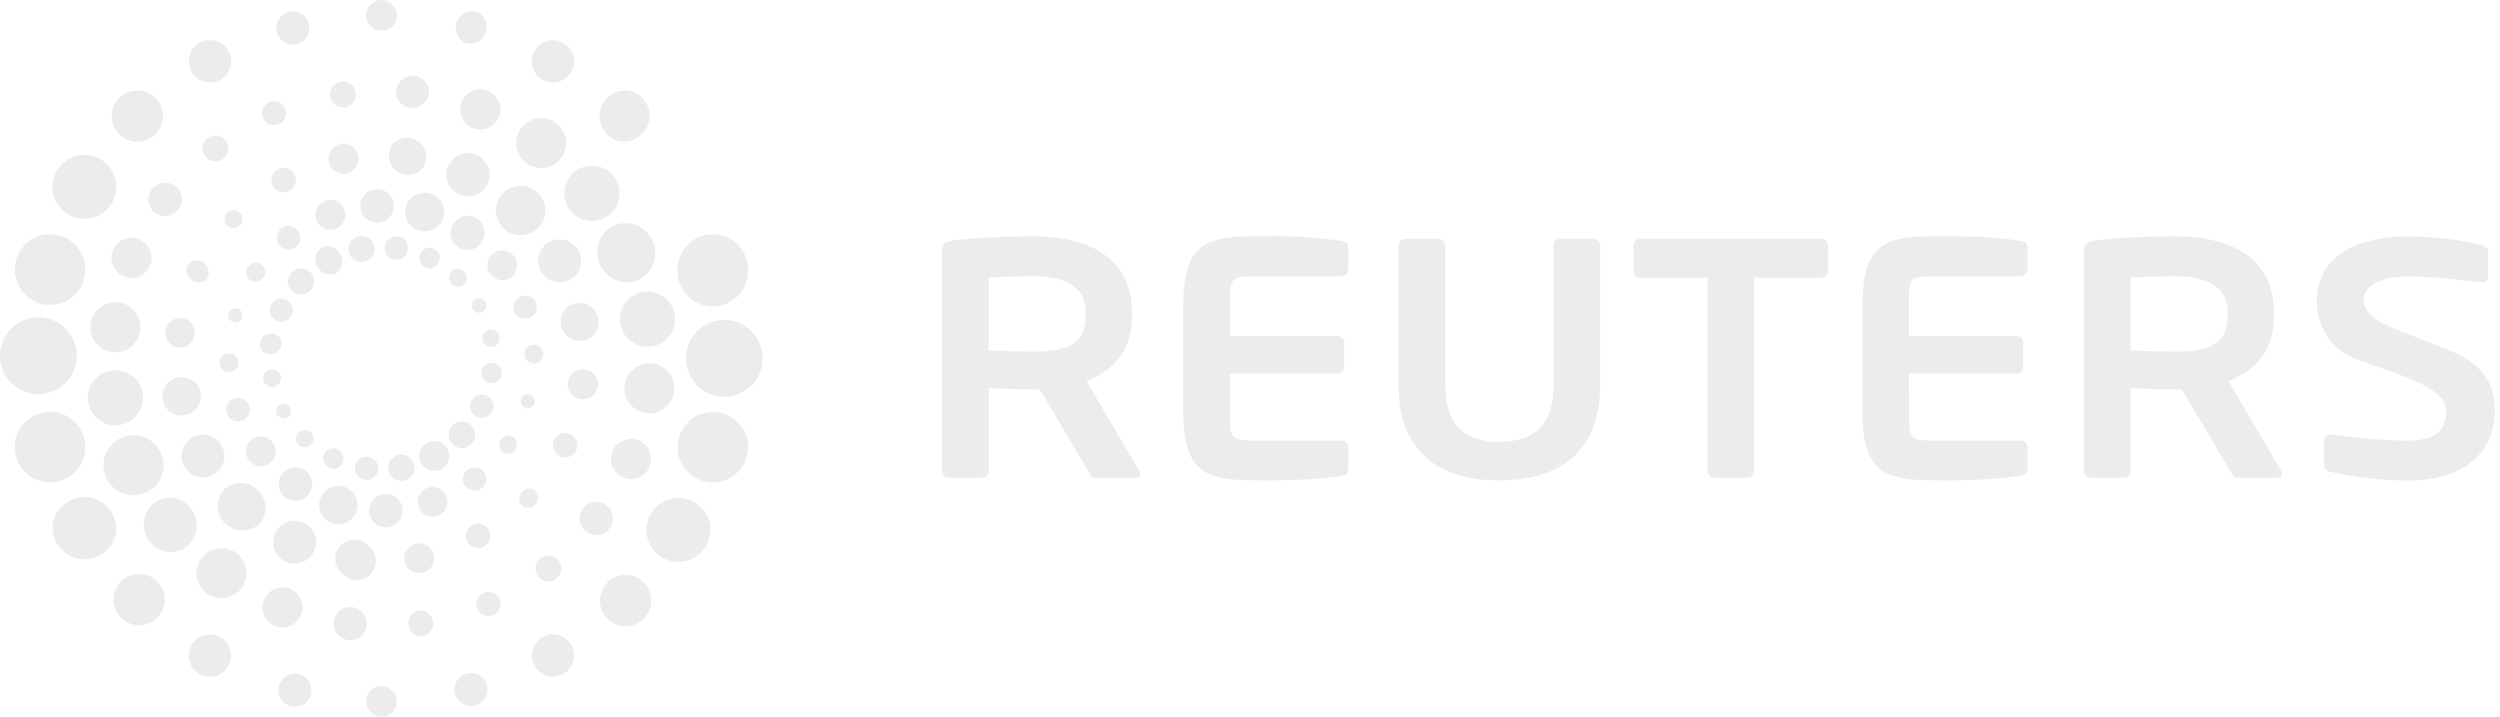
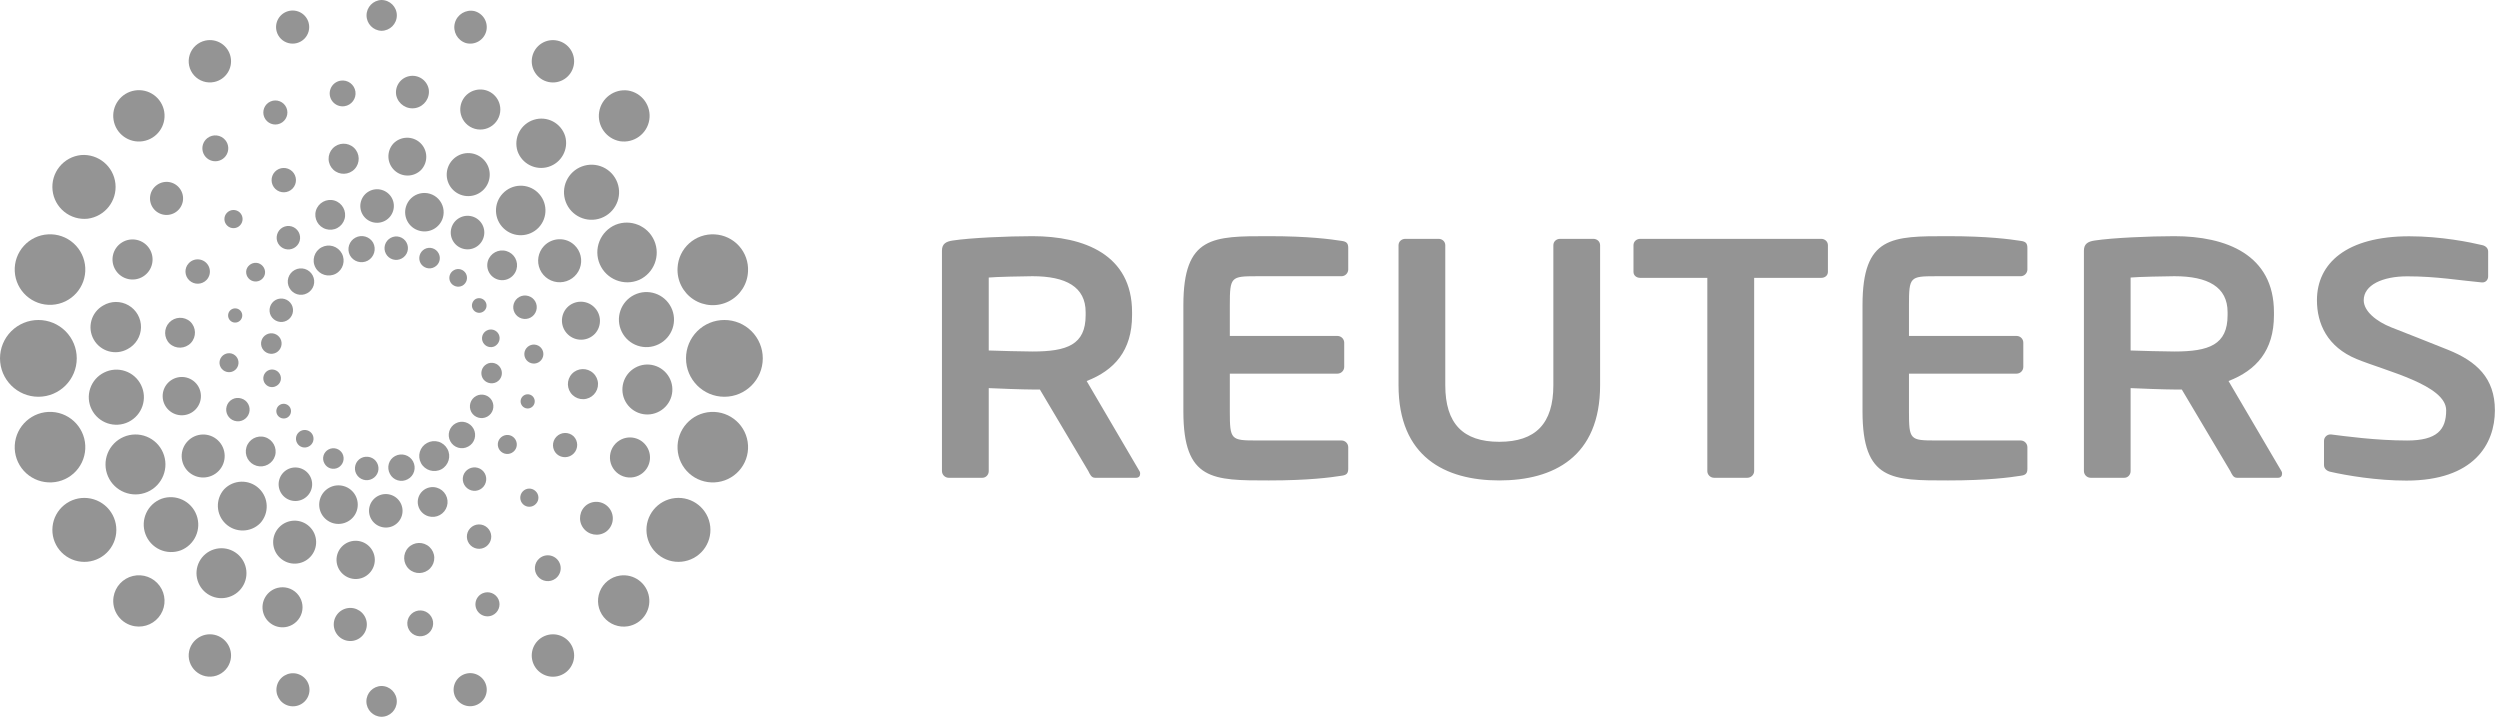
- <svg xmlns="http://www.w3.org/2000/svg" xmlns:xlink="http://www.w3.org/1999/xlink" width="143" height="41" viewBox="0 0 143 41">
-   <defs>
-     <path id="78bca" d="M1553.64 2243.33c-.21 0-.3-.2-.39-.38l-2.77-4.67h-.42c-.5 0-2.06-.05-2.5-.08v4.75c0 .2-.16.38-.37.38h-1.93a.39.39 0 0 1-.38-.38v-12.61c0-.39.23-.52.61-.58 1-.15 3.16-.25 4.56-.25 2.97 0 5.7 1.06 5.7 4.35v.17c0 2.04-1.02 3.15-2.6 3.77l3.03 5.15c.04.05.04.1.04.15 0 .13-.08.23-.23.23zm-3.58-11.53c-.41 0-2.16.04-2.5.08v4.17c.3.02 2.16.06 2.5.06 1.97 0 3.04-.39 3.04-2.08v-.17c0-1.44-1.12-2.06-3.04-2.06zm12.8 9.4h4.87c.22 0 .39.17.39.38v1.23c0 .27-.1.37-.39.4-.61.1-1.87.27-4.15.27-3.2 0-4.9.02-4.9-3.94v-6.09c0-3.96 1.7-3.94 4.9-3.94a26 26 0 0 1 4.15.27c.3.04.39.13.39.4v1.23c0 .21-.17.4-.39.4h-4.87c-1.45 0-1.51.03-1.51 1.64v1.77h6.15c.21 0 .39.17.39.38v1.39c0 .21-.18.38-.39.38h-6.15v2.17c0 1.61.06 1.66 1.51 1.66zm13.9 2.28c-3.1 0-5.76-1.34-5.76-5.44v-8.01c0-.21.17-.37.38-.37h1.9c.22 0 .39.16.39.37v8c0 2.2 1.01 3.24 3.09 3.24s3.1-1.04 3.1-3.23v-8.01c0-.21.16-.37.37-.37h1.9c.22 0 .4.16.4.37v8c0 4.1-2.67 5.45-5.77 5.45zm18.42-11.59h-3.84v11.06c0 .2-.18.38-.4.38h-1.9a.39.39 0 0 1-.38-.38v-11.06h-3.84c-.21 0-.39-.13-.39-.34v-1.52c0-.21.18-.37.39-.37h10.36c.2 0 .38.16.38.37v1.52c0 .21-.18.34-.38.34zm23.77 11.44c-.2 0-.28-.2-.38-.38l-2.77-4.67h-.43c-.5 0-2.05-.05-2.5-.08v4.75c0 .2-.15.38-.36.38h-1.92a.39.39 0 0 1-.39-.38v-12.61c0-.39.23-.52.61-.58 1-.15 3.16-.25 4.56-.25 2.96 0 5.7 1.06 5.7 4.35v.17c0 2.04-1.02 3.15-2.6 3.77l3.03 5.15c.03.04.04.1.03.15 0 .13-.07.23-.23.23zm-3.58-11.53c-.4 0-2.15.04-2.5.08v4.17c.31.02 2.18.06 2.5.06 1.98 0 3.05-.39 3.05-2.08v-.17c0-1.44-1.12-2.06-3.05-2.06zm8.93 11.19c-.2-.04-.37-.18-.37-.39v-1.38c0-.21.18-.37.37-.37h.04c.77.1 2.57.35 4.35.35 1.7 0 2.23-.61 2.23-1.73 0-1.44-3.44-2.24-5.13-2.93a3.44 3.44 0 0 1-2.26-3.37c0-2.12 1.7-3.65 5.28-3.65 1.83 0 3.51.34 4.17.5.2.04.34.18.34.37v1.42c0 .19-.13.35-.33.35h-.03c-1.27-.12-2.59-.35-4.26-.35-1.43 0-2.5.5-2.5 1.36 0 .64.73 1.22 1.58 1.56l3.26 1.28c1.62.66 2.67 1.61 2.67 3.46 0 1.94-1.21 4.02-5.06 4.02a21 21 0 0 1-4.35-.5zm-24.1-3.45c0 1.61.05 1.66 1.51 1.66h4.87c.22 0 .39.17.39.38v1.23c0 .27-.1.37-.39.4-.61.1-1.87.27-4.15.27-3.2 0-4.9.02-4.9-3.94v-6.09c0-3.96 1.7-3.94 4.9-3.94 2.28 0 3.54.17 4.15.27.29.04.39.13.39.4v1.23c0 .21-.18.4-.39.4h-4.87c-1.46 0-1.52.03-1.52 1.64v1.77h6.16c.21 0 .38.17.38.38v1.39c0 .21-.17.38-.38.38h-6.16z" />
-     <path id="78bcb" d="M1510.2 2231.65a.86.86 0 0 1-.81-1.5.86.86 0 0 1 .82 1.5zm-3.88 5.54a.5.5 0 0 1 .73.59.5.5 0 0 1-.25.3.5.5 0 0 1-.68-.2.5.5 0 0 1 .2-.69zm-.09-2.06a.59.59 0 1 1 .57 1.04.59.59 0 1 1-.56-1.03zm.54-1.98a.68.68 0 0 1 .9.27.67.67 0 0 1-.27.91.68.68 0 0 1-.9-.27.68.68 0 0 1 .27-.9zm1.09-1.71a.75.75 0 0 1 1.02.3.75.75 0 0 1-.31 1.03.75.75 0 1 1-.71-1.33zm-.84 7.7c.2-.1.46-.03.57.17.11.2.04.46-.16.58-.2.1-.46.03-.58-.17a.42.42 0 0 1 .17-.58zm9.74-7a.5.5 0 0 1 .2-.7.5.5 0 0 1 .69.21c.13.25.04.55-.2.69a.52.52 0 0 1-.7-.2zm-1.71-1.1a.6.6 0 0 1 .24-.8.59.59 0 1 1-.24.8zm-1.98-.53a.67.67 0 0 1 .27-.9.66.66 0 0 1 .96.77.67.67 0 0 1-.32.4.66.66 0 0 1-.9-.27zm-1.74-.92c.36-.2.8-.07 1 .29.2.37.07.82-.3 1.03a.76.76 0 0 1-1.02-.32.76.76 0 0 1 .32-1zm6.71 4.08a.43.43 0 0 1 .17-.57.43.43 0 0 1 .6.5c-.03.1-.1.19-.2.24-.2.11-.46.04-.57-.17zm-1.8 9.17a.87.87 0 0 1-1.16-.35.85.85 0 0 1 .35-1.16.85.85 0 0 1 1.16.35c.22.4.07.93-.34 1.16zm-7.37-1.99a.5.5 0 0 1-.2.68.5.5 0 0 1-.68-.2.5.5 0 0 1 .2-.68.5.5 0 0 1 .68.2zm1.71 1.1a.6.6 0 0 1-.24.8.58.58 0 0 1-.79-.25.58.58 0 0 1 .24-.8.59.59 0 0 1 .8.24zm1.98.52a.67.67 0 0 1-.27.91.67.67 0 0 1-.64-1.18.68.68 0 0 1 .91.27zm1.76.94a.74.74 0 0 1-1.02-.3.75.75 0 0 1 .3-1.03.76.76 0 0 1 1.02.3c.2.37.07.84-.3 1.03zm4.99-7.61a.5.5 0 1 1 .2-.7c.14.25.04.56-.2.7zm.09 2.05a.6.6 0 0 1-.8-.23.6.6 0 0 1 .24-.8.58.58 0 0 1 .8.24c.15.28.05.64-.24.8zm-.54 1.98a.67.67 0 0 1-.9-.27.67.67 0 0 1 1.19-.64c.16.33.05.73-.29.91zm-1.08 1.71a.75.75 0 0 1-1.02-.3.76.76 0 1 1 1.02.3z" />
-     <path id="78bcc" d="M1515.8 2229.1a1.1 1.1 0 0 1-.83.09 1.1 1.1 0 0 1 .05-2.13 1.1 1.1 0 0 1 .79 2.04zm-10.02 1.95c.28.09.45.39.36.68a.54.54 0 0 1-1.04-.31.55.55 0 0 1 .68-.37zm1.9-2.1c.36.1.57.48.47.83a.67.67 0 0 1-1.24.14.67.67 0 0 1-.05-.52.67.67 0 0 1 .83-.45zm2.46-1.48a.85.85 0 1 1-.48 1.64.86.86 0 0 1-.59-1.07c.14-.45.61-.7 1.07-.57zm2.7-.61a.95.95 0 0 1 .65 1.2.96.96 0 1 1-.64-1.2zm-8.27 6.79a.4.4 0 0 1 .28.5.4.4 0 0 1-.5.28.4.4 0 0 1 .22-.78zm16.45 2.45a.54.54 0 1 1 .04.41.54.54 0 0 1-.04-.41zm-.63-2.72a.67.67 0 0 1 .84-.45c.35.1.55.47.45.83a.67.67 0 0 1-.83.45.67.67 0 0 1-.46-.83zm-1.48-2.45a.86.86 0 0 1 1.57-.17c.1.2.13.43.07.65a.85.85 0 0 1-1.64-.48zm-2.08-1.9a.96.96 0 0 1 1.76-.2c.12.23.15.5.08.74a.96.96 0 1 1-1.84-.54zm3.97 9.81a.4.4 0 1 1 .78.23.4.4 0 0 1-.5.27.41.41 0 0 1-.28-.5zm-9.38 6.33a1.1 1.1 0 1 1-2.11-.62 1.1 1.1 0 0 1 2.11.62zm-7.05-7.95a.54.54 0 0 1-.42.04.54.54 0 0 1-.37-.67.54.54 0 1 1 .78.63zm.89 2.4a.67.67 0 1 1-1.3-.38.67.67 0 0 1 1.3.37zm1.48 2.44a.85.85 0 1 1-1.64-.48.85.85 0 0 1 1.64.48zm2.08 1.9a.96.96 0 0 1-1.76.2.96.96 0 0 1-.08-.73.95.95 0 0 1 1.19-.66c.5.15.8.69.65 1.2zm11.05-2.02a.55.55 0 0 1 .3-1.04c.3.08.46.38.38.67a.55.55 0 0 1-.68.37zm-1.91 2.1a.68.68 0 0 1-.46-.83.68.68 0 0 1 1.24-.13c.08.16.1.34.05.51a.67.67 0 0 1-.83.45zm-2.45 1.49a.85.85 0 1 1 .48-1.64.85.85 0 0 1-.48 1.64zm-3.36-.58a.96.96 0 1 1 1.38 1.1.95.95 0 0 1-.73.08.96.96 0 0 1-.65-1.18z" />
-     <path id="78bcd" d="M1519.81 2229.07a1.4 1.4 0 0 1-.06-2 1.41 1.41 0 1 1 2.06 1.95c-.54.56-1.43.59-2 .05zm-12.07-2.29a.7.7 0 0 1-1 .03.7.7 0 0 1 .97-1.01c.28.26.29.7.03.98zm3.5-2.33c.35.33.36.87.04 1.22a.86.86 0 0 1-1.49-.56.86.86 0 0 1 1.45-.66zm3.8-.27c.43.41.46 1.1.04 1.54a1.1 1.1 0 0 1-1.6-1.5 1.1 1.1 0 0 1 1.56-.04zm3.58.92a1.23 1.23 0 1 1-1.7 1.79 1.23 1.23 0 0 1 1.7-1.8zm-13.91 3.05a.52.52 0 1 1-.88.4c0-.14.05-.27.14-.37.2-.21.53-.22.74-.03zm18.1 12.84a.7.7 0 0 1 1-.03.7.7 0 0 1-.96 1.02.7.7 0 0 1-.03-1zm.9-3.6a.87.87 0 0 1 1.5.56.86.86 0 0 1-.84.89.86.86 0 0 1-.66-1.45zm-.27-3.8a1.1 1.1 0 0 1 1.59 1.5 1.1 1.1 0 1 1-1.6-1.5zm.41-3.57a1.23 1.23 0 1 1-1.68 1.8 1.23 1.23 0 0 1 1.68-1.8zm-2.95 14.1a.51.51 0 0 1 .73-.03.51.51 0 0 1 .02.73.52.52 0 1 1-.75-.7zm-17 1.84c-.56-.52-.6-1.4-.08-1.97a1.42 1.42 0 0 1 2.06 1.94c-.55.54-1.42.56-1.98.03zm-1.09-13.95a.7.7 0 0 1-1.01-.95.7.7 0 0 1 1.01.95zm-.9 3.61a.87.87 0 0 1-1.21.03.86.86 0 0 1 1.18-1.25c.34.33.36.87.03 1.22zm.28 3.8a1.1 1.1 0 1 1-.05-1.55c.45.4.47 1.1.05 1.54zm1.32 3.51a1.23 1.23 0 1 1-.93-2.07 1.23 1.23 0 0 1 .93 2.07zm14.41 4.27a.7.7 0 1 1 .96-1.01.7.7 0 0 1-.96 1.01zm-3.54 1.35a.86.86 0 1 1 1.46-.66c0 .23-.08.45-.24.62a.86.86 0 0 1-1.22.04zm-3.8.27a1.1 1.1 0 1 1 1.51-1.59 1.1 1.1 0 1 1-1.5 1.6zm-3.57-.91a1.23 1.23 0 1 1 1.68-1.8 1.23 1.23 0 1 1-1.68 1.8z" />
-     <path id="78bce" d="M1525.3 2231.12a1.71 1.71 0 0 1 .9-2.26 1.72 1.72 0 0 1 1.36 3.15 1.72 1.72 0 0 1-2.25-.9zm-9.77-10.02a.95.95 0 0 1-1.86.37.94.94 0 0 1 .74-1.11.94.94 0 0 1 1.12.74zm4.06.88a1.15 1.15 0 1 1-2.23.57 1.15 1.15 0 0 1 2.23-.57zm3.74 1.81a1.43 1.43 0 0 1-2.73.85 1.43 1.43 0 1 1 2.73-.85zm2.99 2.66a1.58 1.58 0 1 1-2.96 1.1 1.58 1.58 0 0 1 2.96-1.1zm-19.3-3.38a.69.69 0 1 1-.54-1.26.69.69 0 0 1 .54 1.26zm17.54 21.81a.95.95 0 1 1 1.1 1.55.95.95 0 0 1-1.1-1.55zm3.45-3.32a1.15 1.15 0 1 1-1.94 1.22 1.15 1.15 0 0 1 1.94-1.22zm-.68-4.52a1.43 1.43 0 1 1 1.4 2.48 1.43 1.43 0 0 1-1.4-2.48zm-.05-4.17a1.58 1.58 0 1 1 1.4 2.83 1.58 1.58 0 0 1-1.4-2.83zm-8.67 17.07a.69.69 0 1 1 .55 1.26.69.69 0 0 1-.55-1.26zm-19.18-5.8a1.72 1.72 0 1 1-1.36-3.15 1.72 1.72 0 0 1 1.36 3.15zm1.64-16.02a.95.95 0 1 1-1.09-1.54.95.95 0 0 1 1.1 1.54zm-3.45 3.34a1.15 1.15 0 1 1 1.93-1.23 1.15 1.15 0 0 1-1.93 1.23zm.68 4.51a1.43 1.43 0 0 1-1.4-2.5 1.43 1.43 0 1 1 1.4 2.5zm.06 4.17a1.58 1.58 0 1 1-1.4-2.83 1.58 1.58 0 0 1 1.4 2.83zm11.75 11.77a.95.95 0 1 1 1.86-.37.95.95 0 0 1-1.86.37zm-4.06-.89a1.14 1.14 0 1 1 2.22-.56 1.14 1.14 0 0 1-2.22.56zm-3.74-1.8a1.42 1.42 0 0 1 .93-1.8 1.43 1.43 0 1 1-.93 1.8zm-2.99-2.67c-.3-.81.12-1.72.93-2.02a1.58 1.58 0 0 1 1.1 2.95 1.57 1.57 0 0 1-2.03-.93zm23.28 1.27a.74.74 0 1 1-.53 1.38.74.74 0 0 1 .53-1.38zm-7.67 3.1a.74.74 0 1 1 .22 1.47.74.74 0 0 1-.22-1.46zm-3.6-29.68a.74.74 0 1 1-1.46.21.74.74 0 0 1 1.46-.21zm-7.43 2.79a.74.74 0 1 1-1.16.92.74.74 0 0 1 1.16-.92z" />
-     <path id="78bcf" d="M1530.24 2236.5a2.19 2.19 0 0 1 3.75-1.55 2.2 2.2 0 0 1-1.56 3.75 2.2 2.2 0 0 1-2.19-2.2zm-6.43-16.74a1.21 1.21 0 1 1-2.37-.5 1.21 1.21 0 0 1 2.37.5zm4.33 3.1c-.13.8-.88 1.34-1.68 1.22a1.47 1.47 0 0 1 .46-2.9 1.47 1.47 0 0 1 1.22 1.68zm5.65 8.67a2.02 2.02 0 1 1-4.03-.22 2.01 2.01 0 0 1 3.51-1.24c.36.4.55.92.52 1.46zm-20.97-13.77a.88.88 0 0 1 0-1.76.88.88 0 1 1 0 1.76zm9.56 34.55a1.21 1.21 0 1 1 .5 2.37 1.21 1.21 0 0 1-.5-2.37zm4.08-3.39a1.47 1.47 0 1 1 .43 2.9 1.47 1.47 0 0 1-.43-2.9zm3.15-4.43a1.83 1.83 0 1 1 .39 3.64 1.83 1.83 0 0 1-.39-3.64zm4.18-3.02a2.01 2.01 0 1 1-4.03.22 2.01 2.01 0 0 1 4.03-.22zm-20.1 14.65c0 .49-.39.88-.87.88a.88.88 0 0 1 0-1.76c.48 0 .88.4.88.88zM1491 2236.5a2.2 2.2 0 1 1 4.39 0 2.2 2.2 0 0 1-4.39 0zm12.26-15.81a1.21 1.21 0 1 1-.5-2.37 1.21 1.21 0 0 1 .5 2.37zm-4.09 3.39a1.47 1.47 0 1 1-.45-2.9 1.47 1.47 0 0 1 .45 2.9zm-3.15 4.43a1.83 1.83 0 1 1-.39-3.64 1.83 1.83 0 0 1 .39 3.64zm-2.05 4.93a2.02 2.02 0 1 1-.21-4.04 2.02 2.02 0 0 1 .2 4.04zm7.85 19.8a1.21 1.21 0 1 1 2.37.51 1.21 1.21 0 0 1-2.37-.5zm-4.32-3.1a1.47 1.47 0 1 1 2.9.46 1.47 1.47 0 0 1-2.9-.46zm-3.5-4.02a1.83 1.83 0 1 1 3.64.37 1.83 1.83 0 0 1-3.63-.37zm-2.16-4.65a2.02 2.02 0 1 1 3.37 1.6 2.01 2.01 0 0 1-2.85-.14c-.36-.4-.54-.92-.52-1.46zm25.8 13.07a.95.95 0 1 1 .5 1.83.95.95 0 0 1-.5-1.83zm-9.66 0a.95.95 0 1 1-.45 1.83.95.95 0 0 1 .45-1.83zm10.83-36.75a.95.95 0 0 1-1.16.67.95.95 0 0 1 .49-1.82.95.95 0 0 1 .67 1.15zm-10.16-.49a.95.95 0 1 1-1.83.5.95.95 0 0 1 1.83-.5z" />
-   </defs>
-   <g>
-     <g opacity=".3" transform="translate(-1491 -2216)">
-       <g opacity=".3">
-         <use fill="#333" xlink:href="#78bca" />
-       </g>
-       <g opacity=".3">
-         <use fill="#333" xlink:href="#78bcb" />
-       </g>
-       <g opacity=".3">
-         <use fill="#333" xlink:href="#78bcc" />
-       </g>
-       <g opacity=".3">
-         <use fill="#333" xlink:href="#78bcd" />
-       </g>
-       <g opacity=".3">
-         <use fill="#333" xlink:href="#78bce" />
-       </g>
-       <g opacity=".3">
-         <use fill="#333" xlink:href="#78bcf" />
+ <svg xmlns="http://www.w3.org/2000/svg" width="143px" height="41px" viewBox="0 0 143 41" version="1.1">
+   <defs />
+   <g id="Page-1" stroke="none" stroke-width="1" fill="none" fill-rule="evenodd">
+     <g id="mainPageQuartz" transform="translate(-1491, -2216)" fill="#949494" fill-rule="nonzero">
+       <g id="mainPage">
+         <g id="press" transform="translate(287, 2216)">
+           <g id="reuters" transform="translate(1204, 0)">
+             <path d="M64.986,27.329 L62.637,27.329 C62.426,27.329 62.347,27.134 62.252,26.945 L59.481,22.28 L59.055,22.28 C58.553,22.28 56.998,22.225 56.556,22.2 L56.556,26.945 C56.556,27.155 56.4,27.329 56.188,27.329 L54.264,27.329 C54.053,27.328 53.882,27.156 53.88,26.945 L53.88,14.336 C53.88,13.95 54.108,13.815 54.495,13.758 C55.497,13.604 57.648,13.509 59.055,13.509 C62.017,13.509 64.754,14.568 64.754,17.857 L64.754,18.031 C64.754,20.068 63.734,21.183 62.157,21.795 L65.176,26.945 C65.216,27.003 65.216,27.057 65.216,27.1 C65.216,27.231 65.139,27.329 64.986,27.329 Z M62.099,17.857 C62.099,16.414 60.98,15.799 59.055,15.799 C58.65,15.799 56.899,15.837 56.556,15.875 L56.556,20.048 C56.86,20.067 58.725,20.106 59.055,20.106 C61.035,20.106 62.099,19.723 62.099,18.031 L62.099,17.857 Z M70.346,23.539 C70.346,25.152 70.408,25.195 71.863,25.195 L76.733,25.195 C76.946,25.195 77.118,25.367 77.119,25.579 L77.119,26.808 C77.119,27.08 77.022,27.176 76.733,27.213 C76.118,27.31 74.865,27.481 72.577,27.481 C69.383,27.481 67.689,27.504 67.689,23.539 L67.689,17.451 C67.689,13.487 69.383,13.509 72.577,13.509 C74.865,13.509 76.118,13.683 76.733,13.778 C77.022,13.815 77.119,13.913 77.119,14.183 L77.119,15.413 C77.119,15.623 76.946,15.8 76.733,15.8 L71.863,15.8 C70.408,15.8 70.346,15.843 70.346,17.451 L70.346,19.216 L76.503,19.216 C76.715,19.217 76.886,19.388 76.889,19.599 L76.889,20.988 C76.887,21.2 76.715,21.371 76.503,21.372 L70.346,21.372 L70.346,23.539 Z M85.758,27.481 C82.663,27.481 79.996,26.136 79.996,22.035 L79.996,14.029 C79.996,13.815 80.172,13.662 80.383,13.662 L82.285,13.662 C82.498,13.662 82.67,13.815 82.67,14.029 L82.67,22.035 C82.67,24.23 83.684,25.271 85.758,25.271 C87.838,25.271 88.852,24.23 88.852,22.035 L88.852,14.029 C88.852,13.815 89.024,13.662 89.235,13.662 L91.139,13.662 C91.353,13.662 91.526,13.815 91.526,14.029 L91.526,22.035 C91.525,26.135 88.857,27.481 85.758,27.481 Z M104.176,15.893 L100.338,15.893 L100.338,26.945 C100.334,27.158 100.161,27.328 99.948,27.329 L98.044,27.329 C97.832,27.328 97.66,27.157 97.659,26.945 L97.659,15.893 L93.818,15.893 C93.609,15.893 93.435,15.761 93.435,15.549 L93.435,14.029 C93.435,13.815 93.609,13.662 93.818,13.662 L104.175,13.662 C104.383,13.662 104.557,13.815 104.557,14.029 L104.557,15.549 C104.557,15.761 104.384,15.893 104.176,15.893 Z M130.304,27.329 L127.955,27.329 C127.743,27.329 127.668,27.134 127.572,26.945 L124.799,22.28 L124.37,22.28 C123.873,22.28 122.316,22.225 121.871,22.2 L121.871,26.945 C121.871,27.155 121.718,27.329 121.508,27.329 L119.586,27.329 C119.374,27.328 119.202,27.157 119.2,26.945 L119.2,14.336 C119.2,13.95 119.428,13.815 119.814,13.758 C120.814,13.604 122.968,13.509 124.37,13.509 C127.335,13.509 130.07,14.568 130.07,17.857 L130.07,18.031 C130.07,20.068 129.049,21.183 127.472,21.795 L130.496,26.945 C130.525,26.991 130.539,27.046 130.535,27.1 C130.535,27.231 130.456,27.329 130.304,27.329 Z M127.418,17.857 C127.418,16.414 126.298,15.799 124.37,15.799 C123.969,15.799 122.218,15.837 121.871,15.875 L121.871,20.048 C122.182,20.067 124.048,20.106 124.37,20.106 C126.355,20.106 127.418,19.723 127.418,18.031 L127.418,17.857 Z M137.647,27.49 C135.946,27.49 134.223,27.198 133.298,26.986 C133.108,26.947 132.933,26.813 132.933,26.602 L132.933,25.216 C132.933,25.006 133.108,24.85 133.298,24.85 L133.335,24.85 C134.107,24.947 135.908,25.197 137.687,25.197 C139.397,25.197 139.921,24.584 139.921,23.47 C139.921,22.026 136.476,21.227 134.795,20.535 C133.121,19.842 132.529,18.517 132.529,17.172 C132.529,15.054 134.232,13.515 137.81,13.515 C139.644,13.515 141.324,13.863 141.977,14.02 C142.171,14.059 142.322,14.194 142.322,14.385 L142.322,15.809 C142.322,15.999 142.191,16.155 141.995,16.155 L141.959,16.155 C140.688,16.04 139.37,15.806 137.698,15.806 C136.272,15.806 135.205,16.306 135.205,17.172 C135.205,17.805 135.929,18.386 136.783,18.726 C137.637,19.062 138.757,19.498 140.037,20.013 C141.658,20.668 142.708,21.623 142.708,23.47 C142.708,25.411 141.497,27.49 137.647,27.49 Z M109.193,23.539 C109.193,25.152 109.253,25.195 110.711,25.195 L115.585,25.195 C115.796,25.198 115.966,25.369 115.967,25.579 L115.967,26.808 C115.967,27.08 115.87,27.176 115.585,27.213 C114.966,27.31 113.715,27.481 111.427,27.481 C108.227,27.481 106.536,27.504 106.536,23.539 L106.536,17.451 C106.536,13.487 108.227,13.509 111.427,13.509 C113.715,13.509 114.966,13.683 115.585,13.778 C115.87,13.815 115.967,13.913 115.967,14.183 L115.967,15.413 C115.967,15.623 115.792,15.8 115.585,15.8 L110.711,15.8 C109.253,15.8 109.193,15.843 109.193,17.451 L109.193,19.216 L115.351,19.216 C115.565,19.216 115.733,19.391 115.733,19.599 L115.733,20.988 C115.733,21.199 115.563,21.371 115.351,21.372 L109.193,21.372 L109.193,23.539 Z" id="Shape" />
+             <path d="M19.553,14.498 C19.775,14.912 19.624,15.431 19.209,15.656 C18.791,15.88 18.271,15.723 18.046,15.306 C17.818,14.893 17.976,14.372 18.39,14.149 C18.591,14.04 18.826,14.016 19.044,14.081 C19.263,14.147 19.446,14.297 19.553,14.498 Z M15.323,21.196 C15.08,21.331 14.99,21.636 15.121,21.881 C15.184,21.999 15.292,22.086 15.42,22.124 C15.548,22.161 15.686,22.145 15.802,22.079 C15.921,22.018 16.01,21.911 16.049,21.783 C16.087,21.654 16.072,21.516 16.007,21.399 C15.873,21.155 15.568,21.064 15.323,21.196 Z M15.237,19.137 C14.955,19.291 14.85,19.644 15.002,19.928 C15.16,20.217 15.514,20.321 15.8,20.169 C16.083,20.014 16.192,19.652 16.038,19.371 C15.964,19.233 15.837,19.131 15.687,19.087 C15.536,19.043 15.374,19.061 15.237,19.137 Z M15.771,17.155 C15.446,17.332 15.324,17.737 15.495,18.064 C15.675,18.389 16.082,18.514 16.406,18.337 C16.564,18.253 16.681,18.109 16.733,17.938 C16.784,17.767 16.766,17.583 16.681,17.426 C16.503,17.102 16.098,16.982 15.771,17.155 Z M16.861,15.441 C16.683,15.536 16.55,15.698 16.492,15.891 C16.434,16.084 16.456,16.293 16.553,16.469 C16.752,16.833 17.205,16.972 17.571,16.773 C17.749,16.68 17.882,16.519 17.941,16.327 C17.999,16.135 17.978,15.928 17.883,15.751 C17.789,15.574 17.628,15.442 17.437,15.384 C17.245,15.325 17.038,15.346 16.861,15.441 Z M16.027,23.146 C15.928,23.199 15.855,23.289 15.823,23.397 C15.791,23.504 15.803,23.62 15.857,23.718 C15.969,23.921 16.223,23.997 16.428,23.889 C16.631,23.775 16.705,23.52 16.595,23.315 C16.484,23.113 16.231,23.038 16.027,23.146 Z M25.761,16.134 C25.896,16.377 26.201,16.469 26.448,16.341 C26.693,16.206 26.783,15.9 26.653,15.653 C26.59,15.536 26.482,15.448 26.354,15.41 C26.226,15.371 26.088,15.386 25.971,15.45 C25.852,15.513 25.764,15.62 25.724,15.748 C25.685,15.877 25.698,16.015 25.761,16.134 Z M24.051,15.045 C24.205,15.331 24.569,15.435 24.845,15.28 C25.138,15.125 25.242,14.77 25.086,14.485 C24.933,14.201 24.579,14.093 24.294,14.244 C24.008,14.4 23.9,14.757 24.051,15.045 Z M22.075,14.516 C22.158,14.672 22.301,14.788 22.47,14.839 C22.64,14.89 22.823,14.87 22.978,14.785 C23.136,14.701 23.254,14.558 23.305,14.388 C23.357,14.217 23.339,14.033 23.254,13.876 C23.171,13.719 23.027,13.602 22.856,13.551 C22.686,13.501 22.502,13.521 22.346,13.607 C22.19,13.692 22.073,13.835 22.022,14.005 C21.971,14.176 21.99,14.359 22.075,14.516 Z M20.012,14.597 C20.107,14.774 20.268,14.907 20.46,14.965 C20.653,15.023 20.86,15.003 21.038,14.908 C21.403,14.706 21.538,14.248 21.342,13.88 C21.137,13.527 20.689,13.4 20.329,13.594 C19.969,13.787 19.829,14.232 20.012,14.597 Z M27.046,17.675 C27.154,17.879 27.41,17.953 27.608,17.844 C27.707,17.793 27.781,17.704 27.813,17.598 C27.845,17.492 27.833,17.377 27.78,17.28 C27.67,17.074 27.416,16.995 27.209,17.101 C27.014,17.214 26.932,17.475 27.046,17.675 Z M25.594,25.686 C25.487,25.484 25.303,25.333 25.084,25.267 C24.865,25.202 24.629,25.227 24.429,25.337 C24.228,25.444 24.079,25.627 24.015,25.845 C23.95,26.062 23.976,26.297 24.085,26.496 C24.311,26.91 24.831,27.062 25.248,26.843 C25.662,26.614 25.816,26.092 25.594,25.686 Z M17.874,24.856 C17.741,24.614 17.438,24.524 17.194,24.653 C17.076,24.716 16.989,24.823 16.95,24.95 C16.912,25.078 16.926,25.216 16.989,25.333 C17.051,25.451 17.159,25.54 17.287,25.578 C17.415,25.616 17.553,25.6 17.67,25.534 C17.787,25.472 17.875,25.365 17.913,25.237 C17.951,25.11 17.937,24.973 17.874,24.856 Z M19.587,25.944 C19.432,25.661 19.077,25.556 18.792,25.709 C18.654,25.782 18.551,25.907 18.506,26.057 C18.461,26.206 18.479,26.368 18.555,26.504 C18.703,26.791 19.062,26.9 19.347,26.746 C19.632,26.589 19.738,26.232 19.587,25.944 Z M21.567,26.474 C21.395,26.149 20.983,26.033 20.653,26.202 C20.328,26.38 20.208,26.786 20.382,27.112 C20.56,27.441 20.968,27.562 21.293,27.387 C21.452,27.303 21.57,27.16 21.622,26.988 C21.673,26.816 21.654,26.631 21.567,26.474 Z M23.627,26.391 C23.428,26.025 22.969,25.888 22.601,26.085 C22.232,26.28 22.104,26.738 22.305,27.11 C22.397,27.287 22.558,27.418 22.749,27.475 C22.941,27.532 23.147,27.509 23.322,27.412 C23.692,27.218 23.823,26.756 23.627,26.391 Z M28.308,19.801 C28.556,19.658 28.65,19.351 28.521,19.11 C28.458,18.993 28.35,18.905 28.222,18.867 C28.095,18.829 27.957,18.844 27.84,18.907 C27.72,18.969 27.631,19.077 27.592,19.206 C27.553,19.335 27.568,19.474 27.633,19.592 C27.764,19.834 28.064,19.926 28.308,19.801 Z M28.403,21.856 C28.689,21.701 28.791,21.344 28.636,21.06 C28.562,20.923 28.438,20.821 28.289,20.777 C28.14,20.732 27.98,20.748 27.843,20.822 C27.558,20.979 27.451,21.335 27.602,21.623 C27.753,21.904 28.121,22.007 28.403,21.856 Z M27.865,23.836 C28.198,23.657 28.314,23.254 28.144,22.924 C27.967,22.598 27.56,22.476 27.233,22.651 C26.906,22.829 26.783,23.237 26.958,23.566 C27.135,23.889 27.539,24.009 27.865,23.836 Z M26.782,25.543 C27.149,25.353 27.284,24.886 27.086,24.523 C26.884,24.157 26.428,24.015 26.063,24.217 C25.887,24.312 25.756,24.473 25.699,24.665 C25.641,24.857 25.663,25.064 25.758,25.241 C25.853,25.418 26.014,25.55 26.207,25.607 C26.399,25.663 26.607,25.641 26.782,25.543 Z" id="Shape" />
+             <path d="M25.332,12.453 C25.249,12.732 25.059,12.967 24.803,13.106 C24.546,13.245 24.245,13.276 23.966,13.192 C23.685,13.111 23.448,12.921 23.308,12.664 C23.168,12.407 23.136,12.105 23.22,11.825 C23.332,11.447 23.637,11.158 24.02,11.067 C24.402,10.976 24.805,11.095 25.076,11.381 C25.346,11.667 25.444,12.075 25.332,12.453 Z M14.773,15.053 C14.484,14.973 14.183,15.138 14.096,15.425 C14.024,15.708 14.189,15.998 14.47,16.081 C14.751,16.163 15.047,16.008 15.139,15.73 C15.229,15.443 15.058,15.142 14.773,15.053 Z M16.683,12.952 C16.512,12.902 16.329,12.922 16.172,13.007 C16.016,13.093 15.901,13.237 15.852,13.408 C15.801,13.579 15.82,13.763 15.905,13.92 C15.991,14.076 16.135,14.192 16.306,14.242 C16.662,14.345 17.034,14.141 17.14,13.786 C17.242,13.43 17.038,13.058 16.683,12.952 Z M19.131,11.471 C18.679,11.34 18.206,11.597 18.07,12.048 C17.939,12.5 18.199,12.973 18.651,13.106 C18.868,13.171 19.102,13.147 19.3,13.038 C19.499,12.93 19.646,12.746 19.709,12.529 C19.837,12.078 19.58,11.607 19.131,11.471 Z M21.842,10.864 C21.598,10.791 21.334,10.819 21.111,10.941 C20.887,11.062 20.72,11.269 20.649,11.514 C20.577,11.758 20.604,12.02 20.726,12.244 C20.848,12.468 21.053,12.633 21.298,12.705 C21.805,12.853 22.337,12.564 22.488,12.057 C22.562,11.813 22.535,11.55 22.414,11.326 C22.292,11.102 22.087,10.936 21.842,10.864 Z M13.565,17.654 C13.462,17.624 13.352,17.636 13.258,17.687 C13.164,17.738 13.094,17.825 13.064,17.928 C13.033,18.031 13.044,18.143 13.095,18.238 C13.146,18.334 13.233,18.405 13.336,18.436 C13.554,18.499 13.778,18.374 13.841,18.158 C13.872,18.055 13.86,17.944 13.808,17.849 C13.756,17.754 13.668,17.684 13.565,17.654 Z M30.014,20.1 C29.973,20.238 29.989,20.387 30.058,20.514 C30.128,20.641 30.245,20.735 30.384,20.774 C30.672,20.859 30.974,20.694 31.059,20.406 C31.144,20.118 30.979,19.816 30.691,19.731 C30.402,19.647 30.1,19.812 30.014,20.1 Z M29.386,17.381 C29.334,17.552 29.353,17.737 29.439,17.894 C29.524,18.051 29.669,18.167 29.841,18.217 C30.2,18.323 30.57,18.118 30.675,17.762 C30.78,17.405 30.577,17.033 30.222,16.931 C30.051,16.879 29.867,16.898 29.71,16.982 C29.554,17.067 29.437,17.21 29.386,17.381 Z M27.905,14.935 C27.819,15.227 27.896,15.543 28.106,15.763 C28.317,15.983 28.629,16.075 28.924,16.003 C29.22,15.931 29.455,15.707 29.541,15.414 C29.605,15.198 29.58,14.964 29.472,14.766 C29.363,14.568 29.18,14.422 28.963,14.36 C28.512,14.23 28.041,14.486 27.905,14.935 Z M25.821,13.035 C25.673,13.544 25.965,14.076 26.474,14.224 C26.982,14.373 27.515,14.081 27.663,13.572 C27.736,13.328 27.708,13.066 27.587,12.842 C27.465,12.619 27.26,12.453 27.016,12.382 C26.506,12.233 25.971,12.525 25.821,13.035 Z M29.794,22.844 C29.733,23.059 29.854,23.282 30.067,23.348 C30.17,23.379 30.282,23.368 30.376,23.316 C30.471,23.264 30.541,23.176 30.571,23.072 C30.602,22.969 30.59,22.858 30.539,22.763 C30.488,22.668 30.4,22.598 30.297,22.568 C30.082,22.507 29.858,22.63 29.794,22.844 Z M20.419,29.179 C20.502,28.898 20.47,28.595 20.329,28.337 C20.189,28.08 19.952,27.889 19.67,27.807 C19.39,27.724 19.088,27.756 18.832,27.897 C18.575,28.037 18.385,28.273 18.303,28.554 C18.22,28.835 18.252,29.137 18.392,29.395 C18.533,29.652 18.77,29.843 19.051,29.925 C19.636,30.094 20.252,29.758 20.419,29.179 Z M13.621,20.9 C13.706,20.612 13.542,20.31 13.254,20.224 C12.965,20.143 12.664,20.307 12.577,20.595 C12.536,20.733 12.553,20.881 12.622,21.007 C12.692,21.133 12.809,21.227 12.947,21.266 C13.085,21.308 13.234,21.293 13.36,21.224 C13.487,21.155 13.581,21.039 13.621,20.9 Z M14.251,23.618 C14.302,23.448 14.282,23.265 14.197,23.11 C14.112,22.954 13.968,22.839 13.798,22.791 C13.627,22.738 13.443,22.756 13.286,22.841 C13.129,22.926 13.013,23.071 12.965,23.242 C12.861,23.598 13.065,23.97 13.42,24.073 C13.775,24.177 14.147,23.973 14.251,23.618 Z M15.734,26.067 C15.864,25.613 15.604,25.139 15.152,25.003 C14.699,24.873 14.227,25.133 14.095,25.585 C14.03,25.801 14.055,26.035 14.163,26.234 C14.272,26.432 14.455,26.579 14.672,26.643 C14.889,26.708 15.123,26.683 15.322,26.575 C15.522,26.467 15.67,26.284 15.734,26.067 Z M17.817,27.969 C17.965,27.46 17.672,26.927 17.163,26.778 C16.919,26.706 16.656,26.735 16.433,26.857 C16.21,26.98 16.046,27.187 15.976,27.432 C15.905,27.675 15.933,27.937 16.054,28.16 C16.176,28.383 16.381,28.548 16.625,28.619 C17.133,28.767 17.666,28.477 17.817,27.969 Z M28.861,25.945 C29.15,26.031 29.454,25.866 29.541,25.577 C29.623,25.289 29.459,24.987 29.172,24.9 C28.884,24.818 28.583,24.982 28.496,25.269 C28.412,25.556 28.575,25.858 28.861,25.945 Z M26.954,28.049 C27.308,28.154 27.68,27.951 27.784,27.598 C27.836,27.427 27.818,27.242 27.734,27.085 C27.649,26.928 27.505,26.811 27.334,26.761 C26.977,26.656 26.603,26.859 26.496,27.215 C26.396,27.572 26.6,27.942 26.954,28.049 Z M24.506,29.531 C24.724,29.596 24.958,29.571 25.157,29.462 C25.356,29.353 25.504,29.17 25.567,28.952 C25.63,28.735 25.605,28.502 25.496,28.304 C25.388,28.106 25.205,27.959 24.988,27.896 C24.696,27.81 24.38,27.886 24.16,28.096 C23.939,28.306 23.847,28.617 23.919,28.913 C23.99,29.209 24.214,29.445 24.506,29.531 Z M21.797,30.135 C22.04,30.209 22.303,30.183 22.527,30.062 C22.75,29.94 22.916,29.735 22.987,29.49 C23.136,28.982 22.845,28.448 22.336,28.299 C21.827,28.15 21.294,28.441 21.145,28.95 C20.999,29.457 21.291,29.987 21.797,30.135 Z" id="Shape" />
+             <path d="M30.814,13.013 C30.276,13.58 29.381,13.604 28.814,13.068 C28.54,12.811 28.38,12.455 28.37,12.08 C28.359,11.704 28.499,11.34 28.758,11.068 C29.015,10.795 29.37,10.634 29.744,10.623 C30.119,10.611 30.483,10.749 30.756,11.007 C31.325,11.545 31.351,12.443 30.814,13.013 Z M16.711,9.797 C16.43,9.534 15.99,9.546 15.724,9.825 C15.461,10.106 15.474,10.546 15.753,10.81 C16.034,11.074 16.475,11.061 16.74,10.781 C17.003,10.501 16.99,10.061 16.711,9.797 Z M20.247,8.452 C19.9,8.128 19.357,8.144 19.03,8.489 C18.873,8.655 18.789,8.877 18.796,9.106 C18.803,9.335 18.901,9.552 19.067,9.708 C19.415,10.032 19.958,10.015 20.285,9.67 C20.609,9.322 20.592,8.779 20.247,8.452 Z M24.04,8.174 C23.599,7.762 22.909,7.782 22.493,8.219 C22.1,8.662 22.13,9.337 22.561,9.743 C22.992,10.149 23.667,10.14 24.086,9.722 C24.5,9.281 24.479,8.589 24.04,8.174 Z M27.628,9.093 C27.391,8.868 27.074,8.747 26.747,8.757 C26.421,8.766 26.111,8.905 25.888,9.144 C25.663,9.381 25.543,9.697 25.552,10.024 C25.561,10.35 25.699,10.659 25.936,10.883 C26.432,11.349 27.21,11.326 27.678,10.833 C28.143,10.338 28.121,9.56 27.628,9.093 Z M13.714,12.152 C13.504,11.956 13.176,11.966 12.979,12.174 C12.884,12.273 12.832,12.407 12.836,12.545 C12.84,12.683 12.898,12.814 12.999,12.908 C13.098,13.004 13.232,13.055 13.37,13.051 C13.508,13.048 13.639,12.989 13.733,12.888 C13.931,12.679 13.922,12.35 13.714,12.152 Z M31.821,24.986 C31.557,25.267 31.569,25.709 31.85,25.974 C32.133,26.226 32.565,26.207 32.825,25.931 C33.085,25.655 33.078,25.222 32.809,24.954 C32.527,24.691 32.086,24.706 31.821,24.986 Z M32.715,21.383 C32.392,21.73 32.41,22.273 32.754,22.598 C32.921,22.756 33.142,22.84 33.371,22.833 C33.6,22.827 33.816,22.729 33.972,22.562 C34.13,22.396 34.214,22.174 34.207,21.946 C34.2,21.717 34.102,21.501 33.934,21.345 C33.587,21.02 33.042,21.037 32.715,21.383 Z M32.441,17.588 C32.241,17.799 32.134,18.081 32.143,18.371 C32.152,18.661 32.276,18.935 32.488,19.134 C32.699,19.333 32.981,19.44 33.271,19.431 C33.561,19.422 33.835,19.298 34.034,19.087 C34.435,18.645 34.408,17.963 33.973,17.555 C33.539,17.146 32.857,17.161 32.441,17.588 Z M31.116,14.071 C30.775,14.434 30.685,14.966 30.89,15.421 C31.095,15.875 31.553,16.161 32.051,16.145 C32.549,16.13 32.988,15.816 33.164,15.35 C33.34,14.884 33.218,14.358 32.855,14.017 C32.364,13.551 31.584,13.578 31.116,14.071 Z M29.899,28.112 C29.704,28.322 29.714,28.65 29.922,28.847 C30.023,28.942 30.157,28.992 30.294,28.987 C30.432,28.982 30.562,28.922 30.655,28.821 C30.751,28.722 30.803,28.588 30.798,28.451 C30.794,28.314 30.735,28.184 30.633,28.091 C30.534,27.995 30.4,27.943 30.262,27.947 C30.124,27.951 29.993,28.011 29.899,28.112 Z M14.88,29.931 C15.407,29.36 15.377,28.471 14.812,27.938 C14.247,27.405 13.358,27.427 12.819,27.987 C12.311,28.56 12.349,29.433 12.906,29.959 C13.463,30.484 14.338,30.472 14.88,29.931 Z M11.816,16.012 C11.987,15.831 12.049,15.572 11.977,15.333 C11.905,15.094 11.712,14.911 11.469,14.854 C11.226,14.796 10.971,14.872 10.8,15.054 C10.532,15.333 10.548,15.773 10.831,16.04 C11.109,16.301 11.549,16.291 11.816,16.012 Z M10.919,19.617 C11.243,19.27 11.227,18.726 10.883,18.398 C10.535,18.086 10.002,18.109 9.681,18.448 C9.361,18.788 9.368,19.321 9.699,19.651 C10.046,19.977 10.59,19.962 10.919,19.617 Z M11.195,23.41 C11.61,22.969 11.589,22.275 11.149,21.86 C10.708,21.446 10.015,21.467 9.6,21.908 C9.187,22.349 9.209,23.04 9.648,23.455 C10.09,23.872 10.781,23.85 11.195,23.41 Z M12.517,26.928 C12.983,26.434 12.96,25.655 12.466,25.188 C12.229,24.964 11.913,24.844 11.587,24.854 C11.261,24.864 10.952,25.004 10.729,25.242 C10.505,25.478 10.383,25.795 10.392,26.121 C10.401,26.448 10.539,26.757 10.776,26.981 C11.273,27.444 12.049,27.42 12.517,26.928 Z M26.924,31.202 C27.058,31.329 27.238,31.397 27.423,31.392 C27.608,31.386 27.784,31.307 27.91,31.171 C28.037,31.037 28.105,30.858 28.1,30.673 C28.094,30.488 28.015,30.314 27.88,30.187 C27.746,30.06 27.567,29.992 27.382,29.997 C27.197,30.002 27.022,30.081 26.895,30.216 C26.631,30.496 26.644,30.937 26.924,31.202 Z M23.388,32.545 C23.736,32.872 24.28,32.851 24.606,32.507 C24.763,32.341 24.848,32.12 24.841,31.892 C24.835,31.664 24.737,31.448 24.571,31.292 C24.223,30.965 23.677,30.982 23.35,31.329 C23.027,31.676 23.044,32.219 23.388,32.545 Z M19.593,32.819 C20.038,33.237 20.726,33.217 21.139,32.777 C21.339,32.567 21.447,32.285 21.439,31.995 C21.431,31.705 21.307,31.43 21.096,31.231 C20.656,30.817 19.963,30.836 19.546,31.274 C19.347,31.485 19.24,31.767 19.249,32.056 C19.258,32.346 19.382,32.62 19.593,32.819 Z M16.013,31.905 C16.25,32.129 16.566,32.25 16.892,32.24 C17.218,32.231 17.526,32.092 17.75,31.854 C18.215,31.359 18.191,30.581 17.696,30.116 C17.201,29.65 16.423,29.674 15.958,30.169 C15.734,30.407 15.614,30.723 15.625,31.049 C15.635,31.374 15.775,31.683 16.013,31.905 Z" id="Shape" />
+             <path d="M36.561,16.009 C35.691,16.383 34.682,15.981 34.307,15.111 C34.127,14.694 34.12,14.221 34.289,13.799 C34.457,13.376 34.787,13.038 35.205,12.859 C36.069,12.508 37.056,12.913 37.425,13.77 C37.794,14.627 37.41,15.622 36.561,16.009 Z M24.523,5.098 C24.475,4.851 24.33,4.634 24.122,4.495 C23.913,4.356 23.657,4.305 23.411,4.355 C23.164,4.403 22.947,4.548 22.808,4.756 C22.668,4.965 22.618,5.221 22.668,5.467 C22.785,5.964 23.274,6.278 23.774,6.179 C24.274,6.079 24.605,5.601 24.523,5.098 Z M28.584,5.981 C28.509,5.686 28.32,5.433 28.059,5.278 C27.797,5.123 27.485,5.079 27.19,5.155 C26.895,5.229 26.642,5.418 26.487,5.679 C26.332,5.941 26.287,6.253 26.363,6.548 C26.464,6.945 26.77,7.257 27.164,7.368 C27.558,7.479 27.981,7.37 28.274,7.084 C28.567,6.798 28.685,6.378 28.584,5.981 Z M32.328,7.788 C32.216,7.426 31.964,7.123 31.628,6.947 C31.293,6.771 30.901,6.736 30.539,6.85 C30.177,6.963 29.875,7.214 29.698,7.55 C29.522,7.886 29.487,8.278 29.6,8.64 C29.851,9.372 30.64,9.772 31.379,9.541 C32.118,9.31 32.539,8.533 32.328,7.788 Z M35.314,10.449 C35.169,10.057 34.875,9.739 34.495,9.564 C34.115,9.39 33.682,9.374 33.29,9.519 C32.898,9.663 32.579,9.958 32.404,10.338 C32.229,10.717 32.213,11.151 32.359,11.543 C32.661,12.359 33.567,12.776 34.383,12.474 C35.199,12.172 35.616,11.265 35.314,10.449 Z M16.383,6.162 C16.311,5.994 16.175,5.862 16.005,5.795 C15.835,5.727 15.645,5.73 15.477,5.803 C15.129,5.954 14.968,6.358 15.118,6.707 C15.269,7.056 15.674,7.217 16.022,7.066 C16.372,6.916 16.534,6.51 16.383,6.162 Z M33.559,28.879 C33.146,29.186 33.054,29.767 33.352,30.187 C33.65,30.606 34.228,30.711 34.655,30.423 C34.86,30.278 34.998,30.057 35.04,29.809 C35.082,29.562 35.023,29.308 34.877,29.103 C34.732,28.899 34.512,28.76 34.265,28.718 C34.017,28.676 33.764,28.734 33.559,28.879 Z M35.441,25.188 C35.086,25.403 34.875,25.792 34.889,26.207 C34.903,26.621 35.139,26.996 35.508,27.186 C35.876,27.377 36.318,27.354 36.665,27.125 C37.187,26.782 37.337,26.084 37.003,25.556 C36.67,25.028 35.975,24.864 35.441,25.188 Z M36.331,21.034 C35.643,21.421 35.398,22.293 35.784,22.981 C35.97,23.311 36.279,23.554 36.644,23.656 C37.009,23.758 37.399,23.71 37.729,23.524 C38.06,23.339 38.304,23.03 38.407,22.666 C38.509,22.301 38.462,21.91 38.276,21.58 C38.091,21.25 37.781,21.006 37.416,20.904 C37.052,20.801 36.661,20.848 36.331,21.034 Z M36.276,16.869 C35.498,17.256 35.18,18.199 35.565,18.978 C35.749,19.353 36.076,19.64 36.473,19.773 C36.869,19.907 37.302,19.877 37.677,19.69 C38.052,19.506 38.337,19.179 38.471,18.784 C38.605,18.388 38.575,17.955 38.389,17.581 C38.001,16.802 37.056,16.483 36.276,16.869 Z M27.61,33.935 C27.384,34.032 27.228,34.243 27.199,34.487 C27.171,34.731 27.274,34.972 27.472,35.119 C27.669,35.265 27.929,35.296 28.155,35.199 C28.504,35.048 28.667,34.643 28.517,34.293 C28.365,33.944 27.959,33.784 27.61,33.935 Z M8.429,28.141 C9.298,27.764 9.698,26.755 9.322,25.886 C9.143,25.469 8.805,25.14 8.383,24.973 C7.961,24.805 7.489,24.812 7.072,24.992 C6.654,25.172 6.325,25.51 6.156,25.933 C5.988,26.355 5.995,26.827 6.176,27.245 C6.551,28.114 7.56,28.515 8.429,28.141 Z M10.073,12.121 C10.278,11.976 10.416,11.756 10.459,11.509 C10.501,11.262 10.443,11.009 10.298,10.804 C10.154,10.598 9.934,10.459 9.687,10.416 C9.439,10.374 9.185,10.432 8.981,10.578 C8.775,10.722 8.635,10.943 8.593,11.191 C8.551,11.439 8.609,11.693 8.755,11.898 C9.058,12.323 9.647,12.423 10.073,12.121 Z M8.193,15.812 C8.451,15.649 8.633,15.391 8.699,15.093 C8.766,14.796 8.712,14.485 8.549,14.228 C8.21,13.693 7.502,13.535 6.968,13.873 C6.433,14.212 6.275,14.92 6.614,15.455 C6.951,15.99 7.658,16.149 8.193,15.812 Z M7.3,19.966 C7.761,19.724 8.054,19.251 8.065,18.731 C8.076,18.211 7.803,17.726 7.353,17.465 C6.903,17.204 6.347,17.208 5.901,17.476 C5.216,17.863 4.974,18.732 5.36,19.418 C5.745,20.104 6.613,20.349 7.3,19.966 Z M7.356,24.132 C8.135,23.745 8.454,22.8 8.067,22.02 C7.883,21.645 7.556,21.358 7.159,21.225 C6.763,21.091 6.329,21.121 5.955,21.309 C5.58,21.494 5.295,21.82 5.161,22.216 C5.027,22.611 5.056,23.044 5.242,23.418 C5.629,24.199 6.575,24.518 7.356,24.132 Z M19.109,35.905 C19.158,36.151 19.303,36.368 19.512,36.508 C19.721,36.647 19.977,36.698 20.223,36.649 C20.736,36.545 21.067,36.045 20.965,35.532 C20.861,35.021 20.363,34.689 19.851,34.791 C19.339,34.894 19.007,35.392 19.109,35.905 Z M15.05,35.019 C15.125,35.314 15.314,35.567 15.575,35.722 C15.836,35.878 16.149,35.922 16.443,35.847 C16.84,35.745 17.152,35.44 17.263,35.046 C17.373,34.652 17.265,34.229 16.979,33.936 C16.693,33.643 16.273,33.526 15.876,33.627 C15.582,33.702 15.33,33.891 15.175,34.152 C15.02,34.413 14.975,34.725 15.05,35.019 Z M11.305,33.212 C11.416,33.574 11.668,33.877 12.004,34.053 C12.339,34.229 12.731,34.264 13.093,34.149 C13.455,34.037 13.758,33.786 13.934,33.451 C14.111,33.115 14.146,32.723 14.033,32.362 C13.797,31.608 12.995,31.189 12.241,31.424 C11.88,31.536 11.578,31.788 11.402,32.123 C11.226,32.459 11.191,32.85 11.305,33.212 Z M8.318,30.548 C8.462,30.941 8.756,31.26 9.136,31.435 C9.516,31.609 9.95,31.625 10.342,31.479 C11.14,31.165 11.54,30.271 11.243,29.467 C10.946,28.663 10.06,28.244 9.25,28.525 C8.435,28.827 8.018,29.732 8.318,30.548 Z M30.857,31.937 C30.552,32.195 30.507,32.648 30.755,32.961 C31.002,33.274 31.454,33.333 31.774,33.096 C31.991,32.935 32.103,32.669 32.066,32.402 C32.03,32.135 31.851,31.909 31.599,31.812 C31.347,31.715 31.063,31.763 30.857,31.937 Z M23.927,34.925 C23.524,34.986 23.246,35.361 23.305,35.765 C23.333,35.958 23.437,36.133 23.594,36.25 C23.752,36.367 23.949,36.417 24.143,36.388 C24.337,36.36 24.512,36.256 24.63,36.099 C24.747,35.942 24.797,35.744 24.769,35.55 C24.74,35.355 24.635,35.18 24.478,35.063 C24.32,34.945 24.122,34.896 23.927,34.925 Z M20.33,5.236 C20.302,5.042 20.197,4.867 20.039,4.75 C19.881,4.633 19.683,4.584 19.489,4.613 C19.228,4.652 19.007,4.826 18.91,5.072 C18.813,5.317 18.854,5.596 19.018,5.803 C19.182,6.01 19.443,6.113 19.704,6.075 C20.109,6.016 20.389,5.64 20.33,5.236 Z M12.897,8.025 C12.643,7.705 12.178,7.651 11.857,7.903 C11.622,8.089 11.522,8.398 11.604,8.686 C11.686,8.974 11.933,9.185 12.23,9.219 C12.528,9.254 12.817,9.106 12.963,8.845 C13.109,8.583 13.083,8.259 12.897,8.025 Z" id="Shape" />
+             <path d="M41.433,22.695 C40.221,22.694 39.239,21.71 39.24,20.497 C39.239,19.915 39.47,19.356 39.882,18.944 C40.295,18.533 40.854,18.302 41.436,18.304 C42.019,18.303 42.578,18.534 42.989,18.946 C43.401,19.358 43.632,19.917 43.631,20.499 C43.63,21.713 42.646,22.696 41.433,22.695 Z M32.813,3.758 C32.881,3.444 32.82,3.115 32.645,2.846 C32.47,2.577 32.195,2.388 31.88,2.322 C31.566,2.254 31.238,2.314 30.968,2.488 C30.698,2.663 30.509,2.938 30.442,3.252 C30.303,3.907 30.72,4.551 31.375,4.69 C32.03,4.83 32.673,4.412 32.813,3.758 Z M37.14,6.856 C37.201,6.471 37.107,6.078 36.878,5.763 C36.65,5.448 36.305,5.237 35.921,5.177 C35.129,5.07 34.397,5.614 34.272,6.403 C34.147,7.191 34.675,7.935 35.46,8.078 C36.261,8.203 37.013,7.656 37.14,6.856 Z M42.787,15.525 C42.816,14.991 42.631,14.467 42.273,14.069 C41.914,13.672 41.413,13.433 40.878,13.406 C40.344,13.376 39.819,13.561 39.421,13.919 C39.023,14.277 38.784,14.779 38.757,15.314 C38.713,16.038 39.06,16.73 39.667,17.127 C40.274,17.524 41.048,17.564 41.693,17.233 C42.338,16.902 42.756,16.25 42.787,15.525 Z M22.699,0.88 C22.699,0.391 22.303,0 21.816,0 C21.342,0.017 20.966,0.406 20.966,0.881 C20.966,1.355 21.342,1.745 21.816,1.762 C22.303,1.762 22.699,1.368 22.699,0.88 Z M31.376,36.309 C30.721,36.448 30.303,37.092 30.442,37.748 C30.582,38.403 31.226,38.821 31.881,38.682 C32.536,38.542 32.954,37.898 32.815,37.243 C32.676,36.588 32.032,36.17 31.376,36.309 Z M35.46,32.923 C34.938,33 34.498,33.352 34.306,33.844 C34.115,34.336 34.203,34.892 34.536,35.302 C34.869,35.711 35.397,35.91 35.917,35.823 C36.711,35.69 37.25,34.942 37.125,34.147 C37,33.352 36.257,32.805 35.46,32.923 Z M38.615,28.489 C37.61,28.595 36.881,29.495 36.987,30.5 C37.092,31.505 37.992,32.234 38.997,32.128 C39.48,32.078 39.924,31.838 40.229,31.461 C40.535,31.084 40.677,30.6 40.626,30.117 C40.52,29.113 39.619,28.384 38.615,28.489 Z M40.663,23.563 C39.552,23.624 38.699,24.572 38.757,25.684 C38.784,26.218 39.023,26.721 39.421,27.079 C39.819,27.437 40.343,27.621 40.878,27.592 C41.413,27.565 41.914,27.326 42.272,26.928 C42.63,26.531 42.816,26.007 42.787,25.472 C42.727,24.359 41.777,23.505 40.663,23.563 Z M21.816,39.238 C21.338,39.25 20.957,39.641 20.957,40.119 C20.957,40.597 21.338,40.988 21.816,41 C22.303,41 22.697,40.605 22.697,40.119 C22.697,39.632 22.303,39.238 21.816,39.238 Z M2.197,22.695 C3.409,22.693 4.39,21.709 4.39,20.497 C4.391,19.915 4.16,19.357 3.749,18.946 C3.337,18.534 2.779,18.303 2.197,18.304 C1.615,18.303 1.056,18.535 0.643,18.946 C0.231,19.358 -0,19.917 5.29395592e-23,20.5 C0.003,21.712 0.985,22.694 2.197,22.695 Z M12.256,4.689 C12.911,4.55 13.329,3.906 13.189,3.252 C13.123,2.937 12.934,2.662 12.664,2.487 C12.395,2.313 12.066,2.253 11.752,2.32 C11.329,2.41 10.986,2.719 10.852,3.131 C10.719,3.542 10.815,3.994 11.104,4.315 C11.393,4.637 11.832,4.779 12.256,4.689 Z M8.173,8.077 C8.974,7.95 9.521,7.197 9.395,6.395 C9.334,6.011 9.122,5.666 8.807,5.437 C8.491,5.208 8.098,5.114 7.713,5.176 C7.329,5.237 6.984,5.448 6.756,5.763 C6.527,6.078 6.433,6.471 6.495,6.855 C6.621,7.656 7.372,8.203 8.173,8.077 Z M5.016,12.51 C6.002,12.382 6.706,11.491 6.602,10.503 C6.498,9.514 5.625,8.789 4.634,8.869 C4.151,8.919 3.708,9.159 3.402,9.537 C3.096,9.915 2.954,10.399 3.006,10.882 C3.056,11.364 3.297,11.807 3.674,12.112 C4.051,12.418 4.534,12.561 5.016,12.51 Z M2.967,17.435 C4.08,17.376 4.935,16.426 4.877,15.313 C4.85,14.778 4.61,14.276 4.211,13.918 C3.813,13.559 3.288,13.375 2.753,13.405 C2.218,13.432 1.717,13.671 1.359,14.069 C1.001,14.467 0.816,14.99 0.844,15.525 C0.903,16.639 1.854,17.494 2.967,17.435 Z M10.819,37.242 C10.729,37.665 10.872,38.104 11.194,38.394 C11.516,38.684 11.967,38.78 12.379,38.646 C12.791,38.512 13.1,38.169 13.19,37.746 C13.329,37.091 12.911,36.448 12.256,36.308 C11.602,36.171 10.96,36.588 10.819,37.242 Z M6.495,34.143 C6.433,34.527 6.527,34.921 6.755,35.236 C6.984,35.551 7.329,35.762 7.714,35.822 C8.3,35.915 8.885,35.646 9.195,35.14 C9.506,34.635 9.481,33.991 9.132,33.511 C8.783,33.031 8.18,32.807 7.602,32.946 C7.025,33.084 6.588,33.557 6.495,34.143 Z M3.006,30.118 C2.954,30.601 3.097,31.085 3.402,31.462 C3.708,31.839 4.151,32.079 4.634,32.129 C5.116,32.18 5.6,32.038 5.977,31.732 C6.354,31.427 6.595,30.984 6.645,30.501 C6.696,30.018 6.552,29.535 6.247,29.158 C5.941,28.781 5.498,28.541 5.016,28.49 C4.533,28.439 4.05,28.582 3.673,28.887 C3.296,29.193 3.056,29.636 3.006,30.118 Z M0.844,25.472 C0.815,26.006 1,26.53 1.358,26.928 C1.717,27.325 2.218,27.564 2.753,27.591 C3.288,27.622 3.813,27.437 4.212,27.079 C4.61,26.721 4.85,26.218 4.877,25.683 C4.934,24.571 4.08,23.622 2.967,23.562 C1.855,23.506 0.905,24.359 0.844,25.472 Z M26.648,38.536 C26.143,38.672 25.844,39.191 25.978,39.696 C26.114,40.201 26.633,40.499 27.138,40.364 C27.381,40.3 27.589,40.142 27.715,39.924 C27.841,39.707 27.875,39.448 27.81,39.205 C27.674,38.7 27.154,38.4 26.648,38.536 Z M16.983,38.536 C16.483,38.414 15.977,38.713 15.843,39.21 C15.71,39.708 15.999,40.22 16.493,40.364 C16.822,40.46 17.178,40.37 17.422,40.129 C17.666,39.889 17.761,39.534 17.67,39.204 C17.579,38.873 17.316,38.618 16.983,38.536 Z M27.811,1.794 C27.875,1.551 27.841,1.293 27.715,1.075 C27.588,0.858 27.381,0.7 27.138,0.635 C26.643,0.525 26.149,0.825 26.018,1.315 C25.887,1.805 26.165,2.311 26.649,2.463 C26.892,2.529 27.151,2.495 27.368,2.37 C27.586,2.244 27.745,2.037 27.811,1.794 Z M17.654,1.303 C17.589,1.06 17.43,0.853 17.212,0.728 C16.994,0.603 16.735,0.57 16.493,0.635 C16.25,0.7 16.043,0.858 15.918,1.075 C15.792,1.292 15.758,1.55 15.823,1.793 C15.91,2.12 16.165,2.376 16.493,2.463 C16.82,2.551 17.169,2.458 17.409,2.219 C17.648,1.979 17.742,1.63 17.654,1.303 Z" id="Shape" />
+           </g>
+         </g>
      </g>
    </g>
  </g>
</svg>
